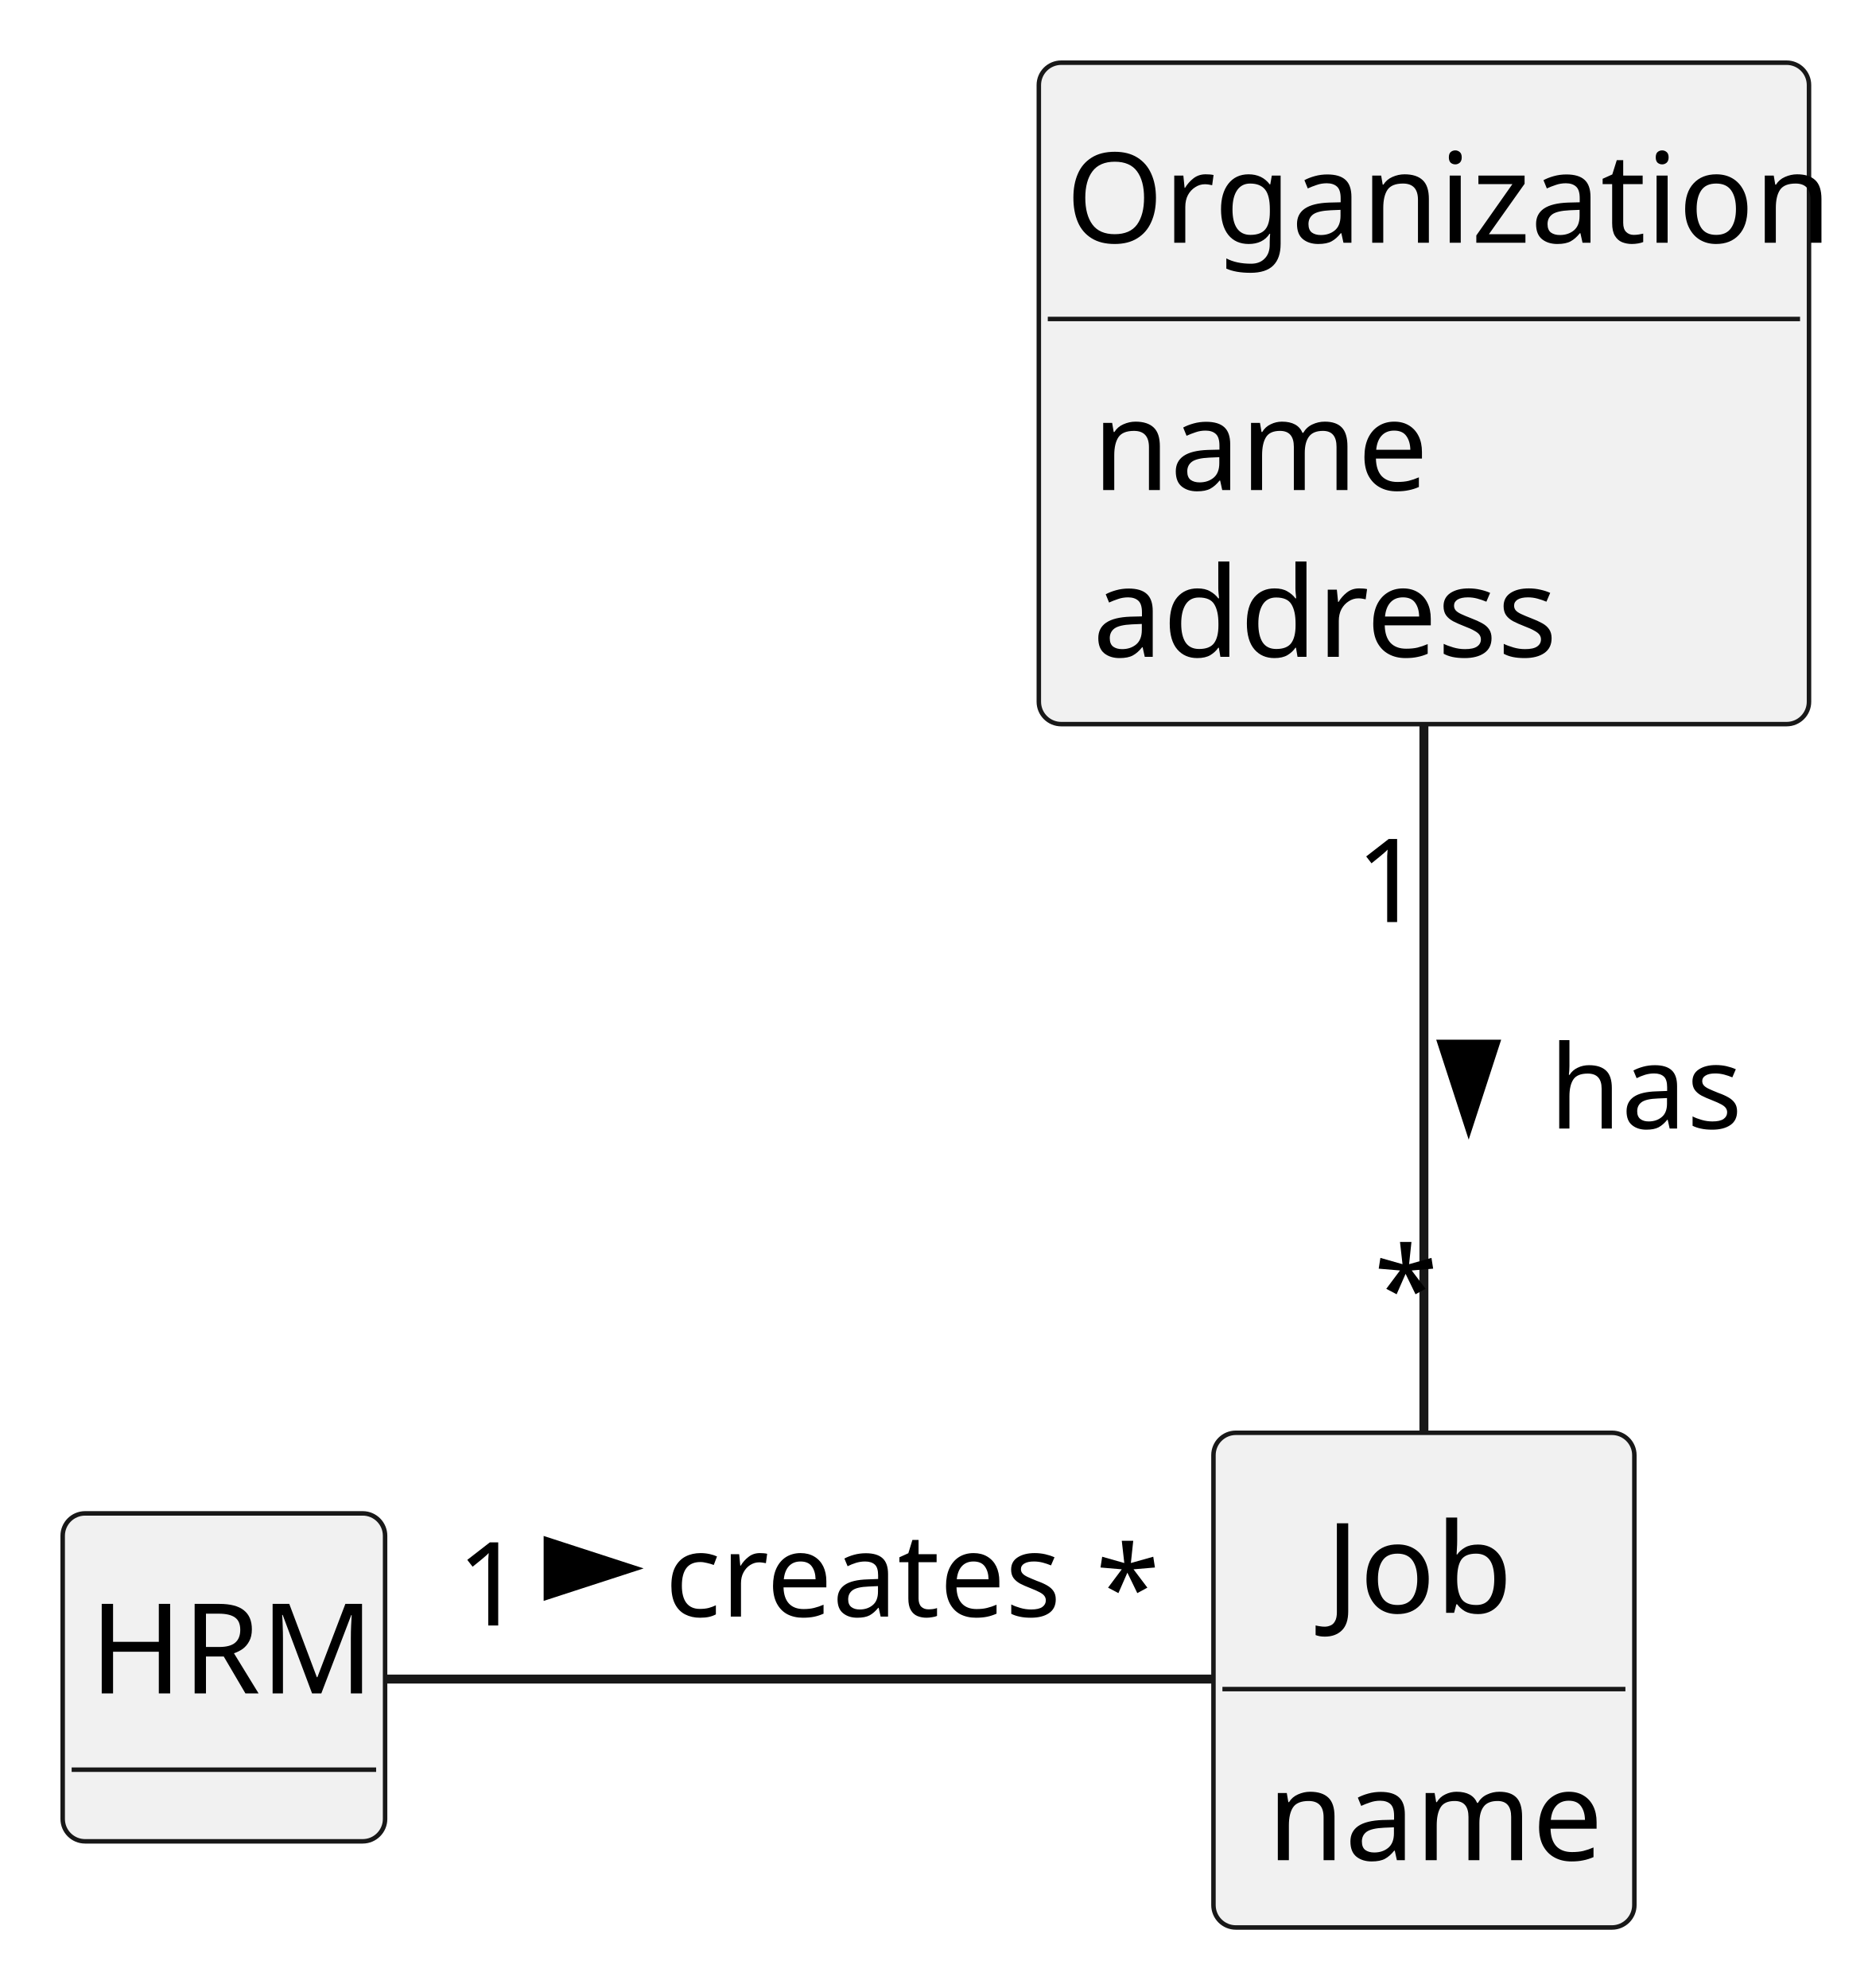
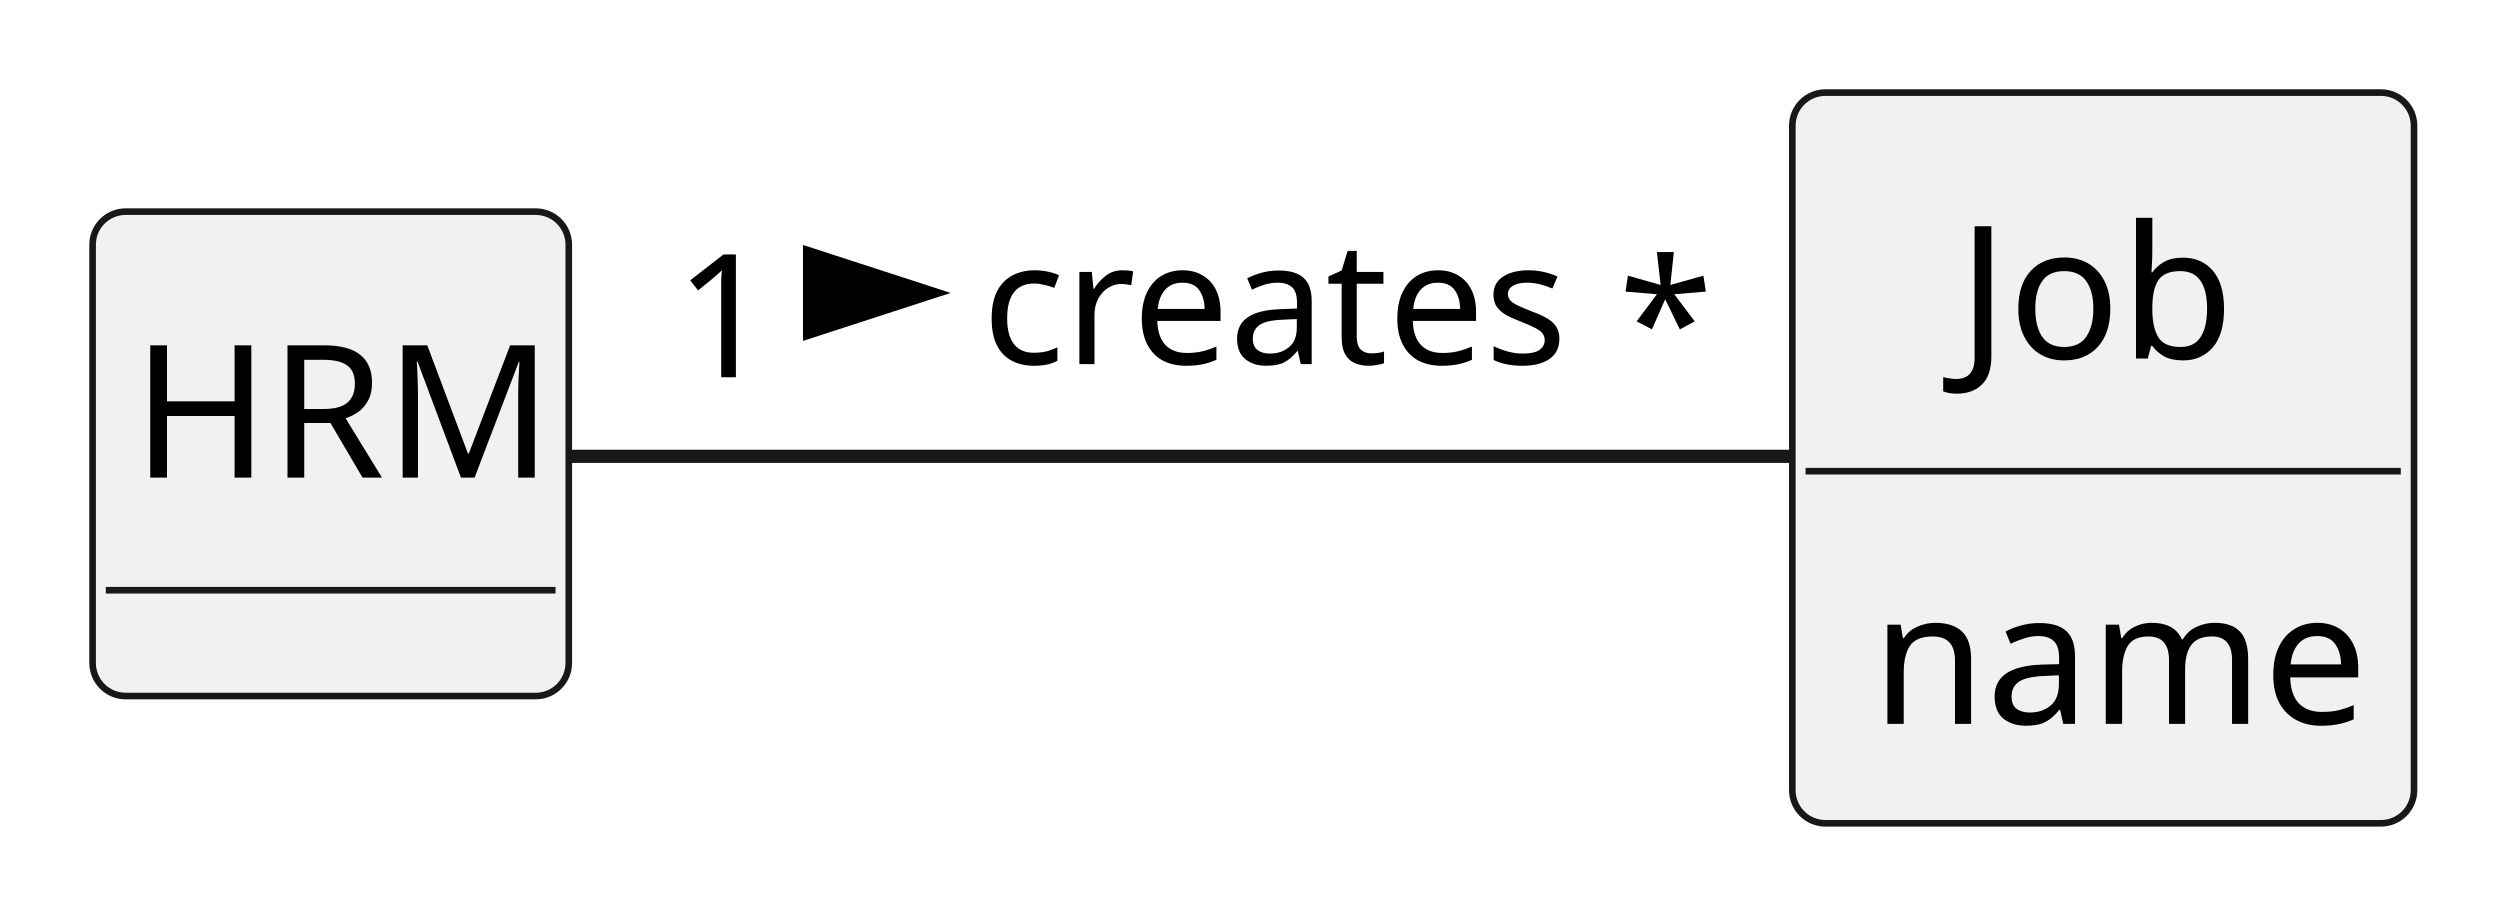
- <svg xmlns="http://www.w3.org/2000/svg" contentStyleType="text/css" height="222px" preserveAspectRatio="none" style="width:209px;height:222px;background:#FFFFFF;" version="1.1" viewBox="0 0 209 222" width="209px" zoomAndPan="magnify">
+ <svg xmlns="http://www.w3.org/2000/svg" contentStyleType="text/css" height="69px" preserveAspectRatio="none" style="width:189px;height:69px;background:#FFFFFF;" version="1.1" viewBox="0 0 189 69" width="189px" zoomAndPan="magnify">
  <defs />
  <g>
    <g id="elem_Job">
-       <rect codeLine="13" fill="#F1F1F1" height="55.242" id="Job" rx="2.5" ry="2.5" style="stroke:#181818;stroke-width:0.5;" width="47" x="135.5" y="160" />
-       <text fill="#000000" font-family="sans-serif" font-size="14" lengthAdjust="spacing" textLength="22" x="148" y="180.107">Job</text>
-       <line style="stroke:#181818;stroke-width:0.5;" x1="136.5" x2="181.5" y1="188.621" y2="188.621" />
-       <text fill="#000000" font-family="sans-serif" font-size="14" lengthAdjust="spacing" textLength="35" x="141.5" y="207.728">name</text>
+       <rect codeLine="13" fill="#F1F1F1" height="55.242" id="Job" rx="2.5" ry="2.5" style="stroke:#181818;stroke-width:0.5;" width="47" x="135.5" y="7" />
+       <text fill="#000000" font-family="sans-serif" font-size="14" lengthAdjust="spacing" textLength="22" x="148" y="27.107">Job</text>
+       <line style="stroke:#181818;stroke-width:0.5;" x1="136.5" x2="181.5" y1="35.621" y2="35.621" />
+       <text fill="#000000" font-family="sans-serif" font-size="14" lengthAdjust="spacing" textLength="35" x="141.5" y="54.728">name</text>
    </g>
    <g id="elem_HRM">
-       <rect codeLine="17" fill="#F1F1F1" height="36.621" id="HRM" rx="2.5" ry="2.5" style="stroke:#181818;stroke-width:0.5;" width="36" x="7" y="169" />
-       <text fill="#000000" font-family="sans-serif" font-size="14" lengthAdjust="spacing" textLength="30" x="10" y="189.107">HRM</text>
-       <line style="stroke:#181818;stroke-width:0.5;" x1="8" x2="42" y1="197.621" y2="197.621" />
-     </g>
-     <g id="elem_Organization">
-       <rect codeLine="21" fill="#F1F1F1" height="73.863" id="Organization" rx="2.5" ry="2.5" style="stroke:#181818;stroke-width:0.5;" width="86" x="116" y="7" />
-       <text fill="#000000" font-family="sans-serif" font-size="14" lengthAdjust="spacing" textLength="80" x="119" y="27.107">Organization</text>
-       <line style="stroke:#181818;stroke-width:0.5;" x1="117" x2="201" y1="35.621" y2="35.621" />
-       <text fill="#000000" font-family="sans-serif" font-size="14" lengthAdjust="spacing" textLength="35" x="122" y="54.728">name</text>
-       <text fill="#000000" font-family="sans-serif" font-size="14" lengthAdjust="spacing" textLength="51" x="122" y="73.35">address</text>
+       <rect codeLine="17" fill="#F1F1F1" height="36.621" id="HRM" rx="2.5" ry="2.5" style="stroke:#181818;stroke-width:0.5;" width="36" x="7" y="16" />
+       <text fill="#000000" font-family="sans-serif" font-size="14" lengthAdjust="spacing" textLength="30" x="10" y="36.107">HRM</text>
+       <line style="stroke:#181818;stroke-width:0.5;" x1="8" x2="42" y1="44.621" y2="44.621" />
    </g>
    <g id="link_HRM_Job">
-       <path codeLine="26" d="M43.07,187.5 C66.93,187.5 109,187.5 135.36,187.5 " fill="none" id="HRM-Job" style="stroke:#181818;stroke-width:1.0;" />
-       <polygon fill="#000000" points="70.25,175.145,61.205,172.207,61.205,178.084,70.25,175.145" style="stroke:#000000;stroke-width:1.0;" />
-       <text fill="#000000" font-family="sans-serif" font-size="13" lengthAdjust="spacing" textLength="43" x="74.25" y="180.528">creates</text>
-       <text fill="#000000" font-family="sans-serif" font-size="13" lengthAdjust="spacing" textLength="7" x="51.024" y="181.518">1</text>
-       <text fill="#000000" font-family="sans-serif" font-size="13" lengthAdjust="spacing" textLength="5" x="122.355" y="181.933">*</text>
-     </g>
-     <g id="link_Organization_Job">
-       <path codeLine="27" d="M159,81.07 C159,105.64 159,137.61 159,159.88 " fill="none" id="Organization-Job" style="stroke:#181818;stroke-width:1.0;" />
-       <polygon fill="#000000" points="164,125.645,166.939,116.6,161.061,116.6,164,125.645" style="stroke:#000000;stroke-width:1.0;" />
-       <text fill="#000000" font-family="sans-serif" font-size="13" lengthAdjust="spacing" textLength="21" x="173" y="126.028">has</text>
-       <text fill="#000000" font-family="sans-serif" font-size="13" lengthAdjust="spacing" textLength="7" x="151.398" y="102.967">1</text>
-       <text fill="#000000" font-family="sans-serif" font-size="13" lengthAdjust="spacing" textLength="5" x="153.422" y="148.561">*</text>
+       <path codeLine="21" d="M43.07,34.5 C66.93,34.5 109,34.5 135.36,34.5 " fill="none" id="HRM-Job" style="stroke:#181818;stroke-width:1.0;" />
+       <polygon fill="#000000" points="70.25,22.145,61.205,19.207,61.205,25.084,70.25,22.145" style="stroke:#000000;stroke-width:1.0;" />
+       <text fill="#000000" font-family="sans-serif" font-size="13" lengthAdjust="spacing" textLength="43" x="74.25" y="27.528">creates</text>
+       <text fill="#000000" font-family="sans-serif" font-size="13" lengthAdjust="spacing" textLength="7" x="51.024" y="28.517">1</text>
+       <text fill="#000000" font-family="sans-serif" font-size="13" lengthAdjust="spacing" textLength="5" x="122.355" y="28.933">*</text>
    </g>
  </g>
</svg>
